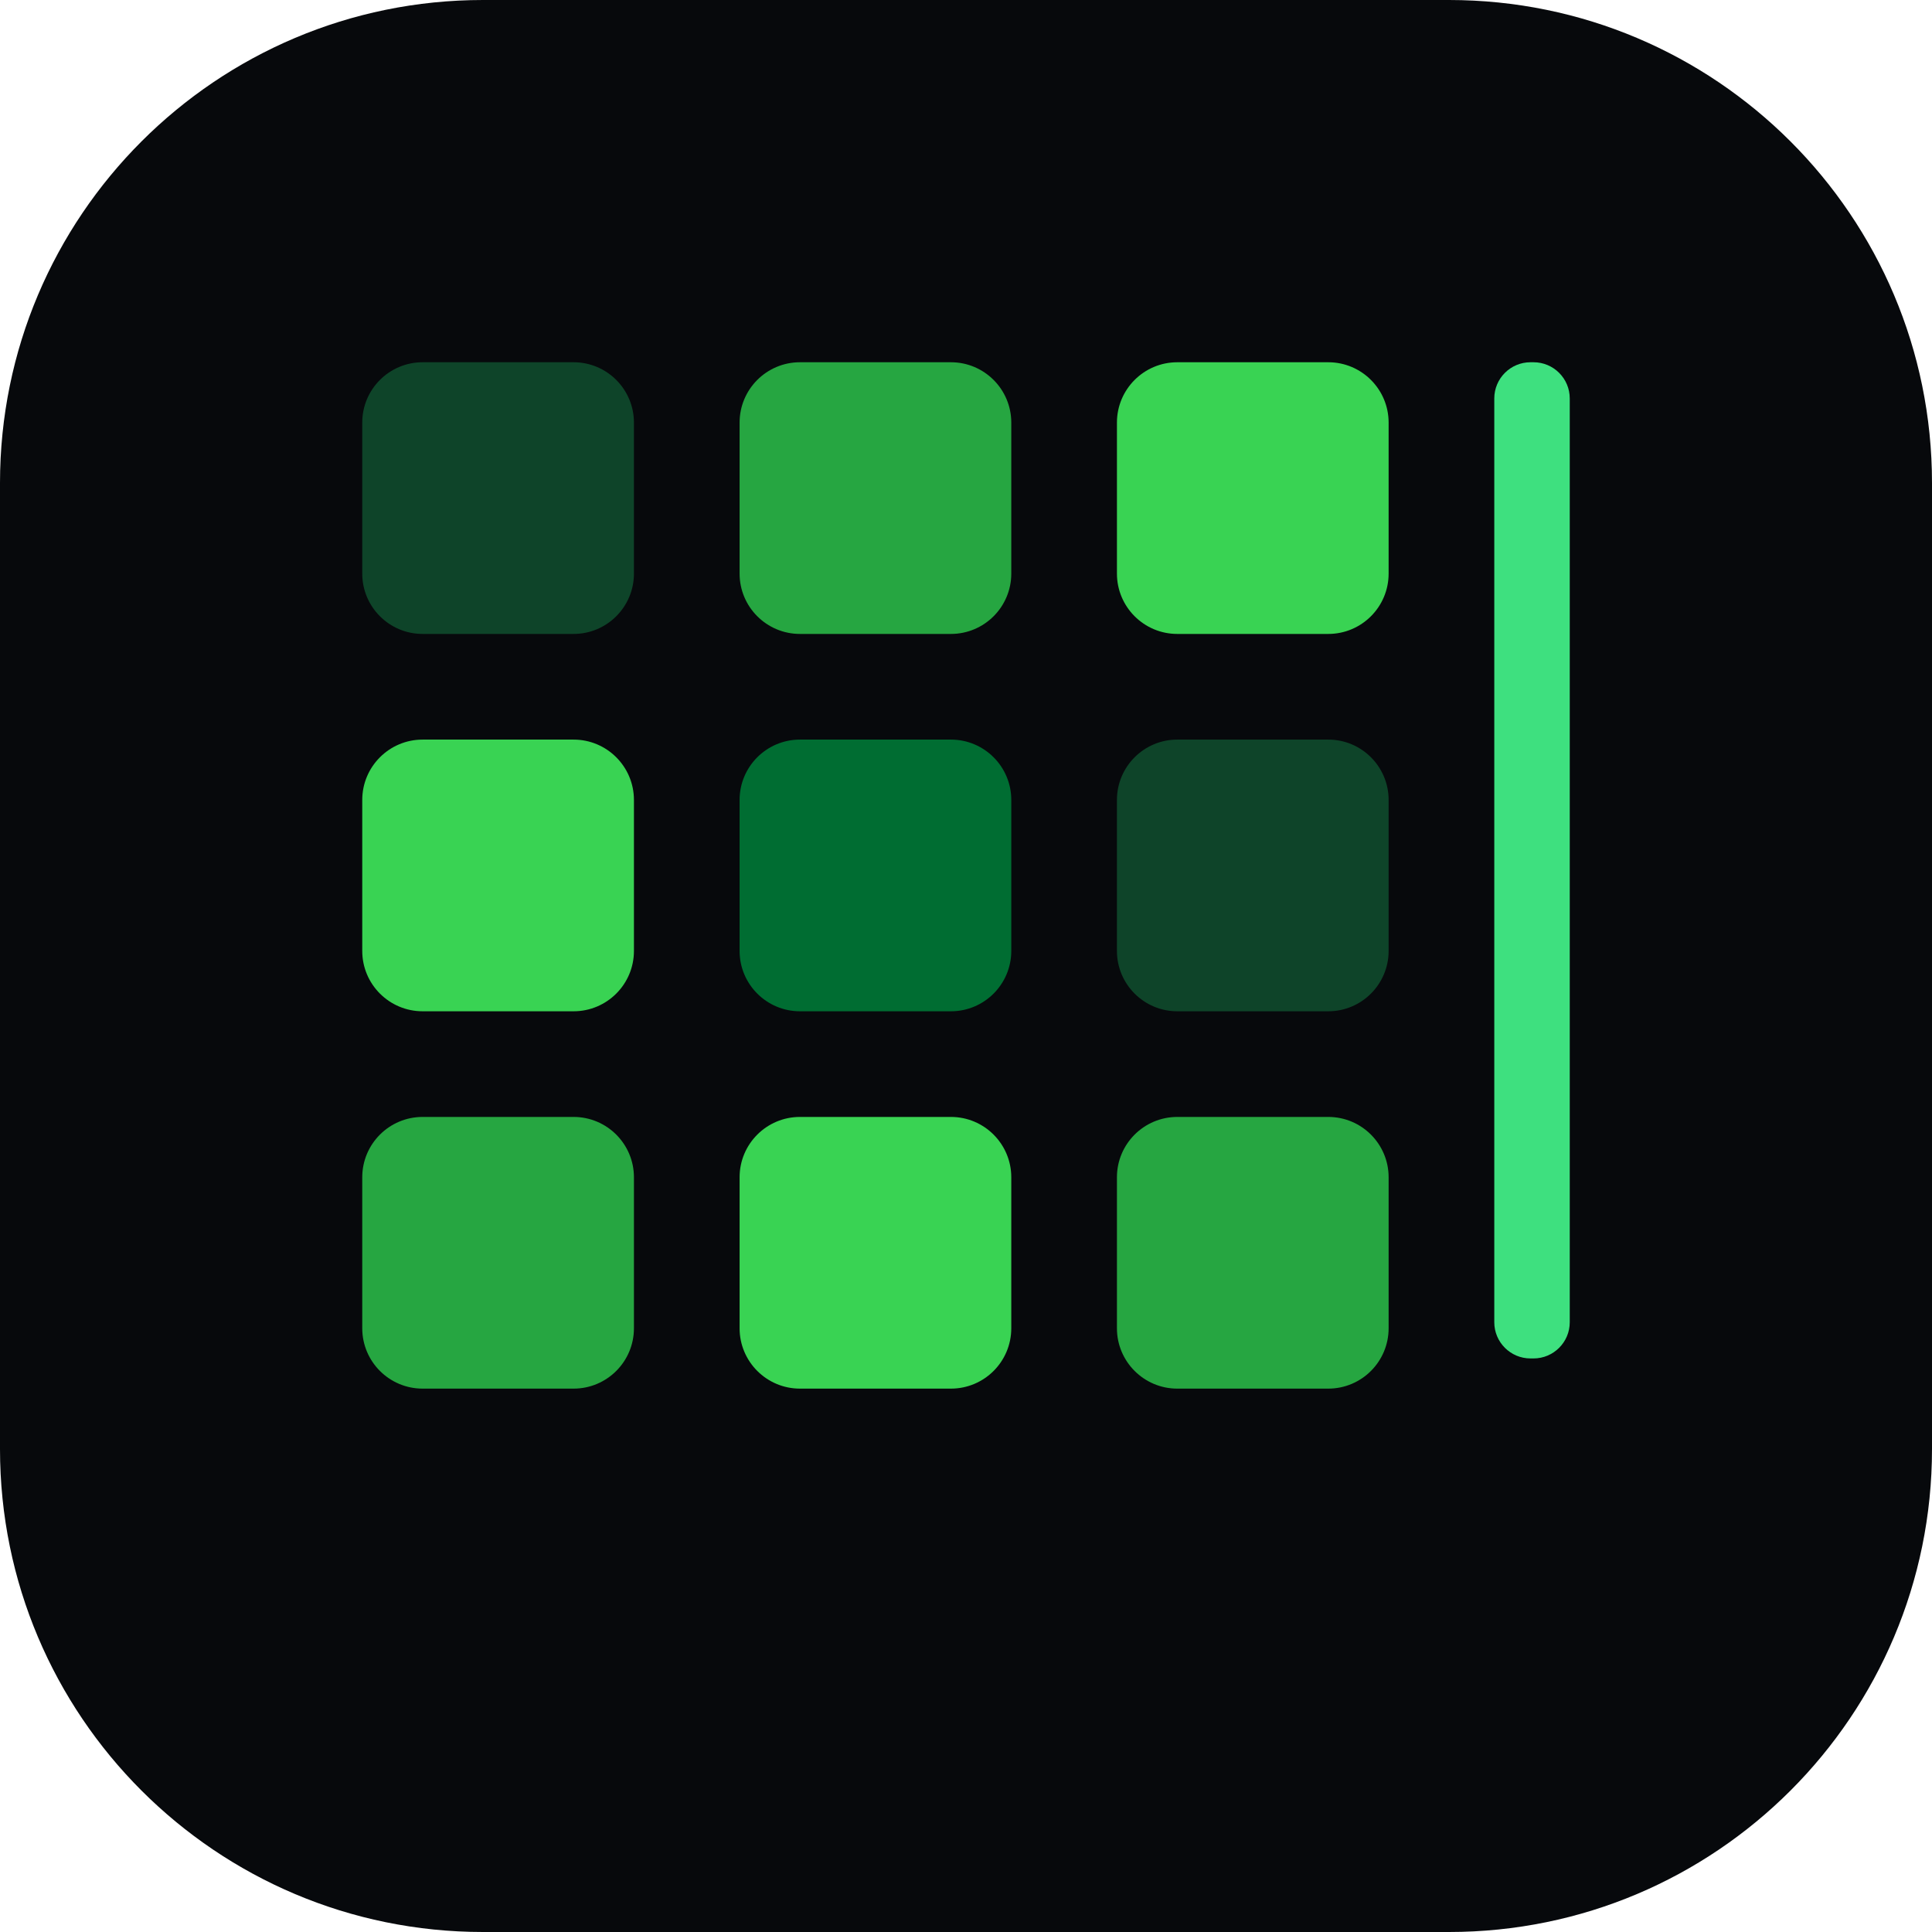
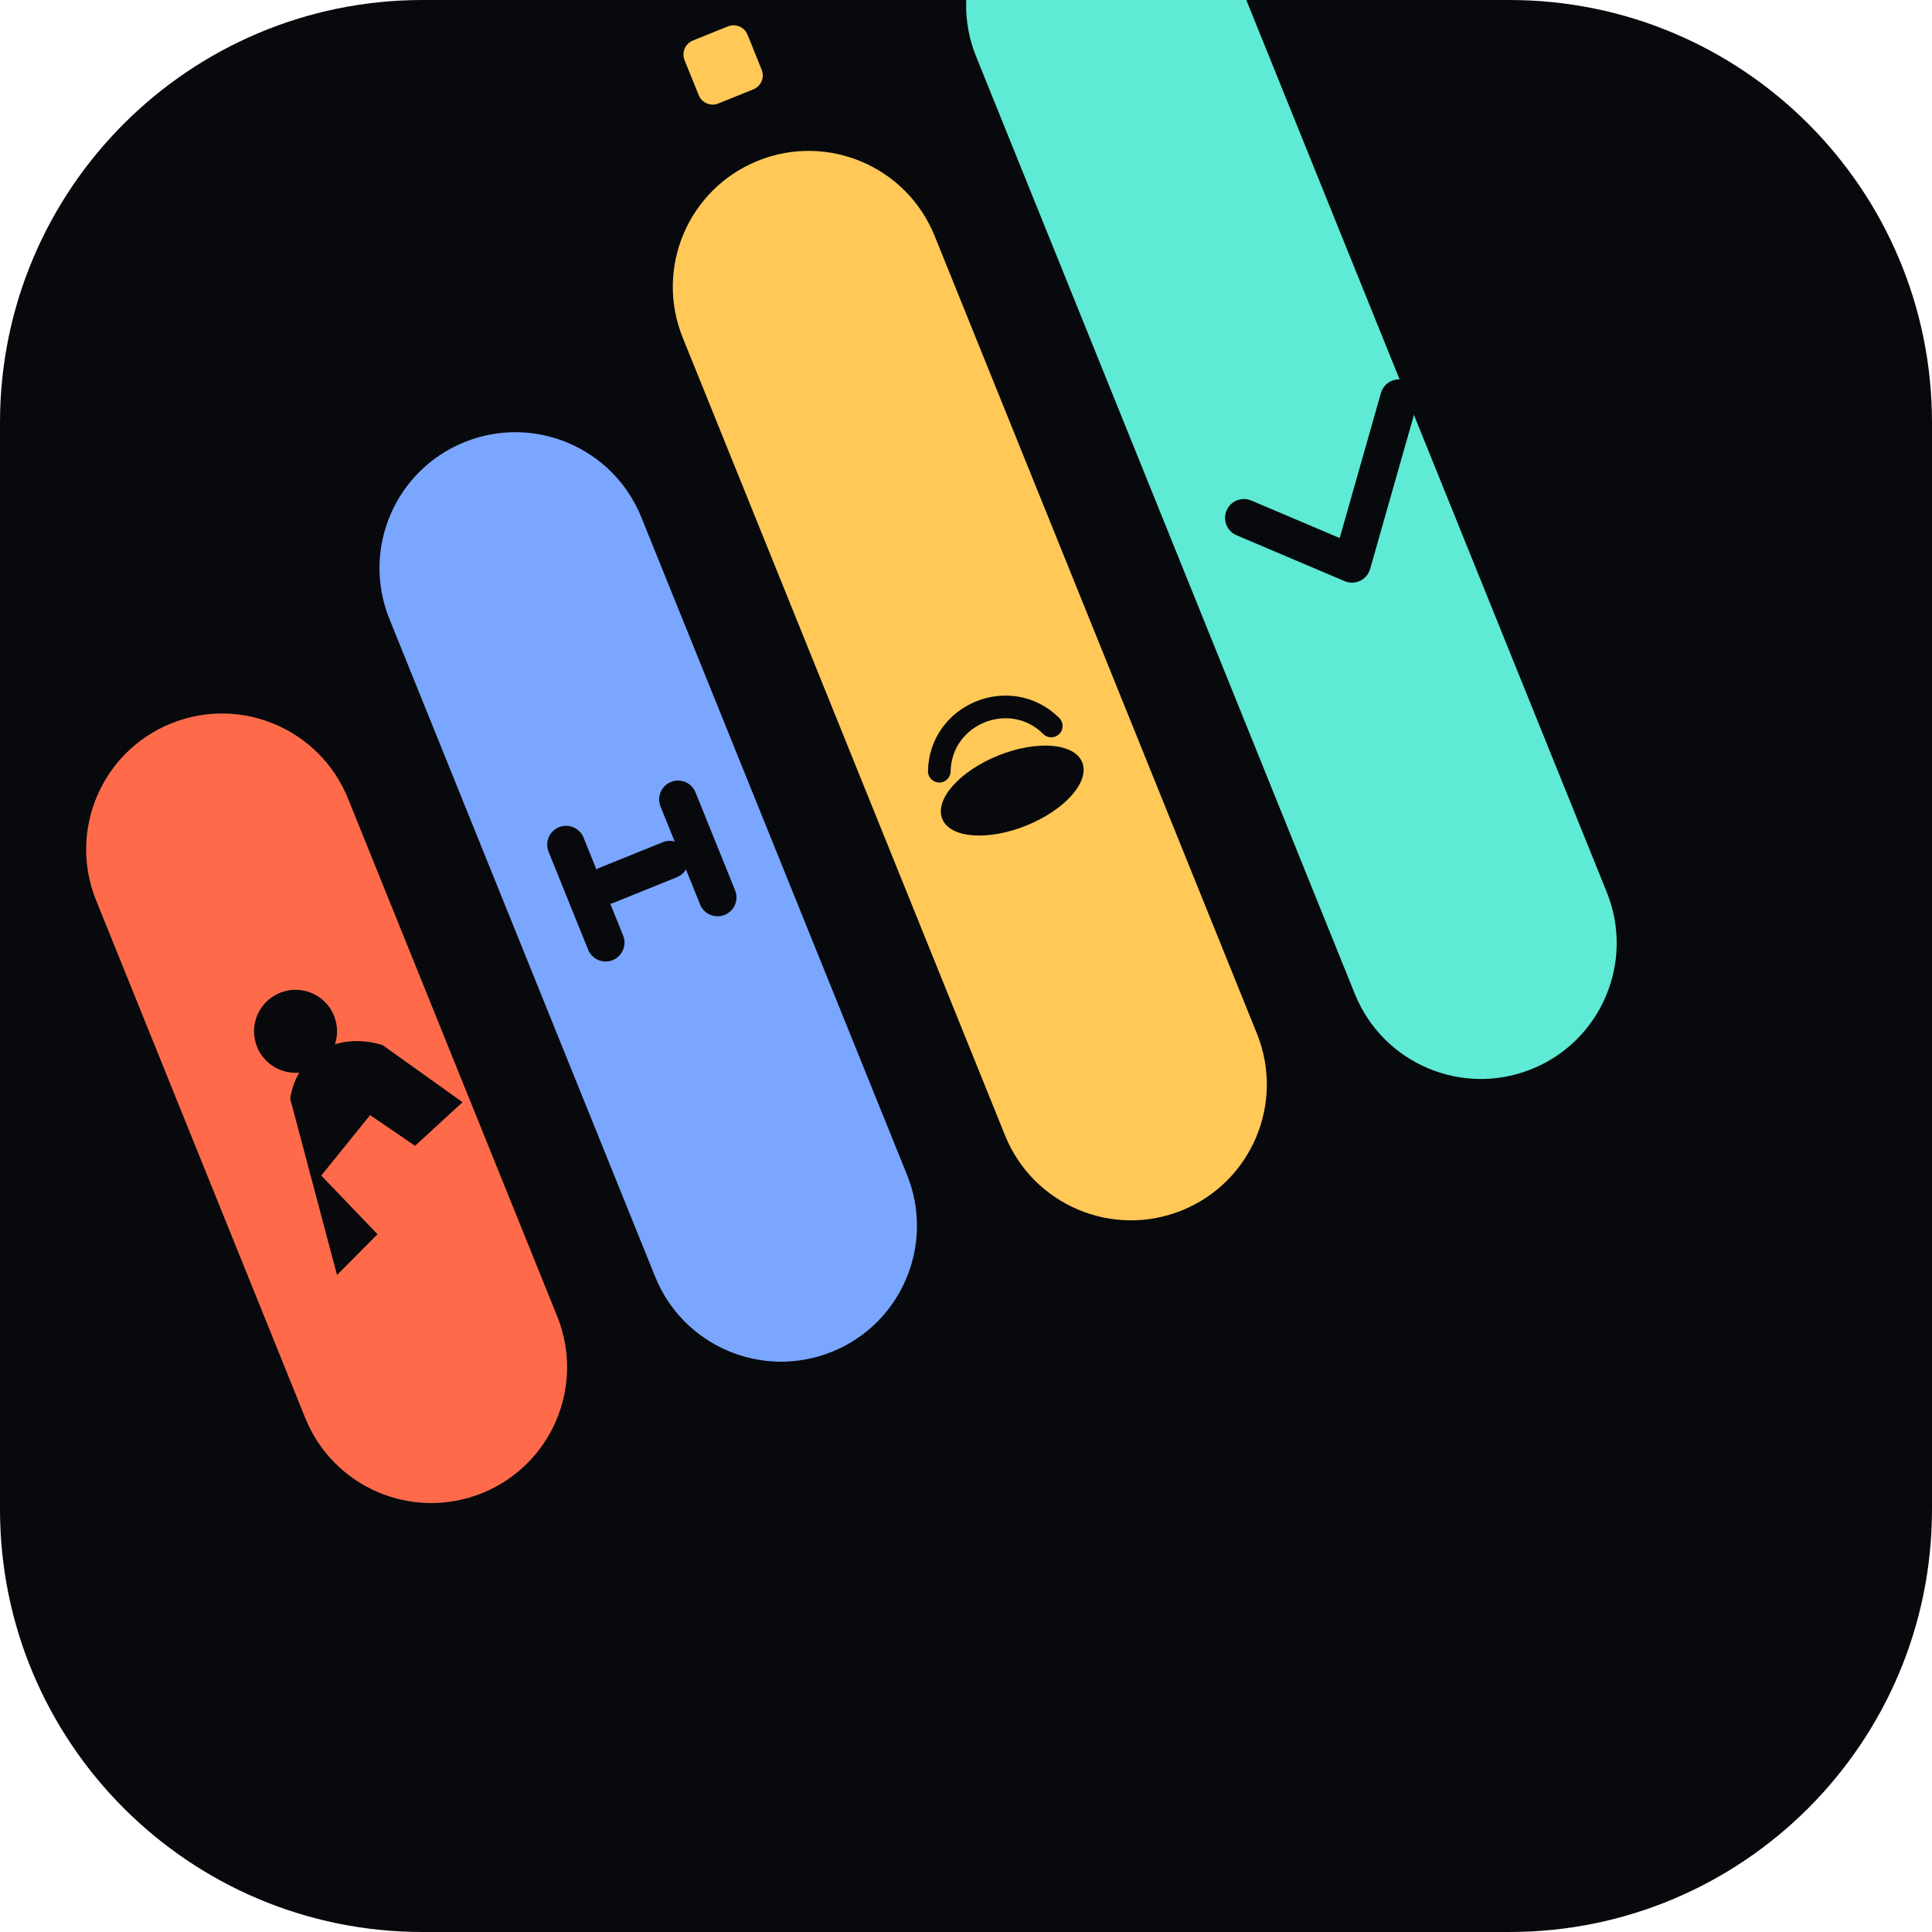
- <svg xmlns="http://www.w3.org/2000/svg" viewBox="0 0 32 32" fill="none">
-   <rect width="32" height="32" rx="8" fill="#07090c" />
-   <rect x="6" y="6" width="4.5" height="4.5" rx="1" fill="#0e4429" />
-   <rect x="12.25" y="6" width="4.5" height="4.5" rx="1" fill="#26a641" />
-   <rect x="18.5" y="6" width="4.5" height="4.5" rx="1" fill="#39d353" />
-   <rect x="6" y="12.25" width="4.5" height="4.5" rx="1" fill="#39d353" />
-   <rect x="12.25" y="12.25" width="4.5" height="4.5" rx="1" fill="#006d32" />
-   <rect x="18.5" y="12.25" width="4.5" height="4.5" rx="1" fill="#0e4429" />
-   <rect x="6" y="18.5" width="4.5" height="4.5" rx="1" fill="#26a641" />
-   <rect x="12.25" y="18.5" width="4.5" height="4.5" rx="1" fill="#39d353" />
-   <rect x="18.5" y="18.5" width="4.5" height="4.5" rx="1" fill="#26a641" />
-   <rect x="24.75" y="6" width="1.25" height="16.5" rx="0.6" fill="#3ee07f" />
+ <svg xmlns="http://www.w3.org/2000/svg" viewBox="0 0 512 512" fill="none">
+   <rect width="512" height="512" rx="112" fill="#07090c" />
+   <g transform="translate(256 318) rotate(-22)">
+     <rect x="-184" y="-196" width="72" height="220" rx="36" fill="#ff6b4a" />
+     <rect x="-84" y="-236" width="72" height="260" rx="36" fill="#7aa6ff" />
+     <rect x="16" y="-276" width="72" height="300" rx="36" fill="#ffc857" />
+     <rect x="116" y="-316" width="72" height="340" rx="36" fill="#5eead4" />
+     <rect x="44" y="-312" width="18" height="18" rx="4" fill="#ffc857" />
+     <rect x="72" y="-338" width="14" height="14" rx="3" fill="#c49a2e" />
+     <rect x="148" y="-352" width="18" height="18" rx="4" fill="#5eead4" />
+     <rect x="174" y="-378" width="14" height="14" rx="3" fill="#2dd4bf" />
+     <rect x="128" y="-372" width="11" height="11" rx="2" fill="#5eead4" />
+     <g fill="#07090c">
+       <circle cx="-148" cy="-108" r="11" />
+       <path d="M-156 -92c6-10 18-12 28-4l14 22-16 6-8-12-18 10 8 20-14 6z" />
+       <rect x="-62" y="-118" width="28" height="10" rx="5" />
+       <rect x="-68" y="-132" width="10" height="38" rx="5" />
+       <rect x="-36" y="-132" width="10" height="38" rx="5" />
+       <ellipse cx="52" cy="-96" rx="20" ry="10" />
+       <path d="M36 -108c6-14 26-14 32 0" stroke="#07090c" stroke-width="6" fill="none" stroke-linecap="round" />
+       <path d="M136 -140l22 22 28-36" stroke="#07090c" stroke-width="10" fill="none" stroke-linecap="round" stroke-linejoin="round" />
+     </g>
+   </g>
</svg>
